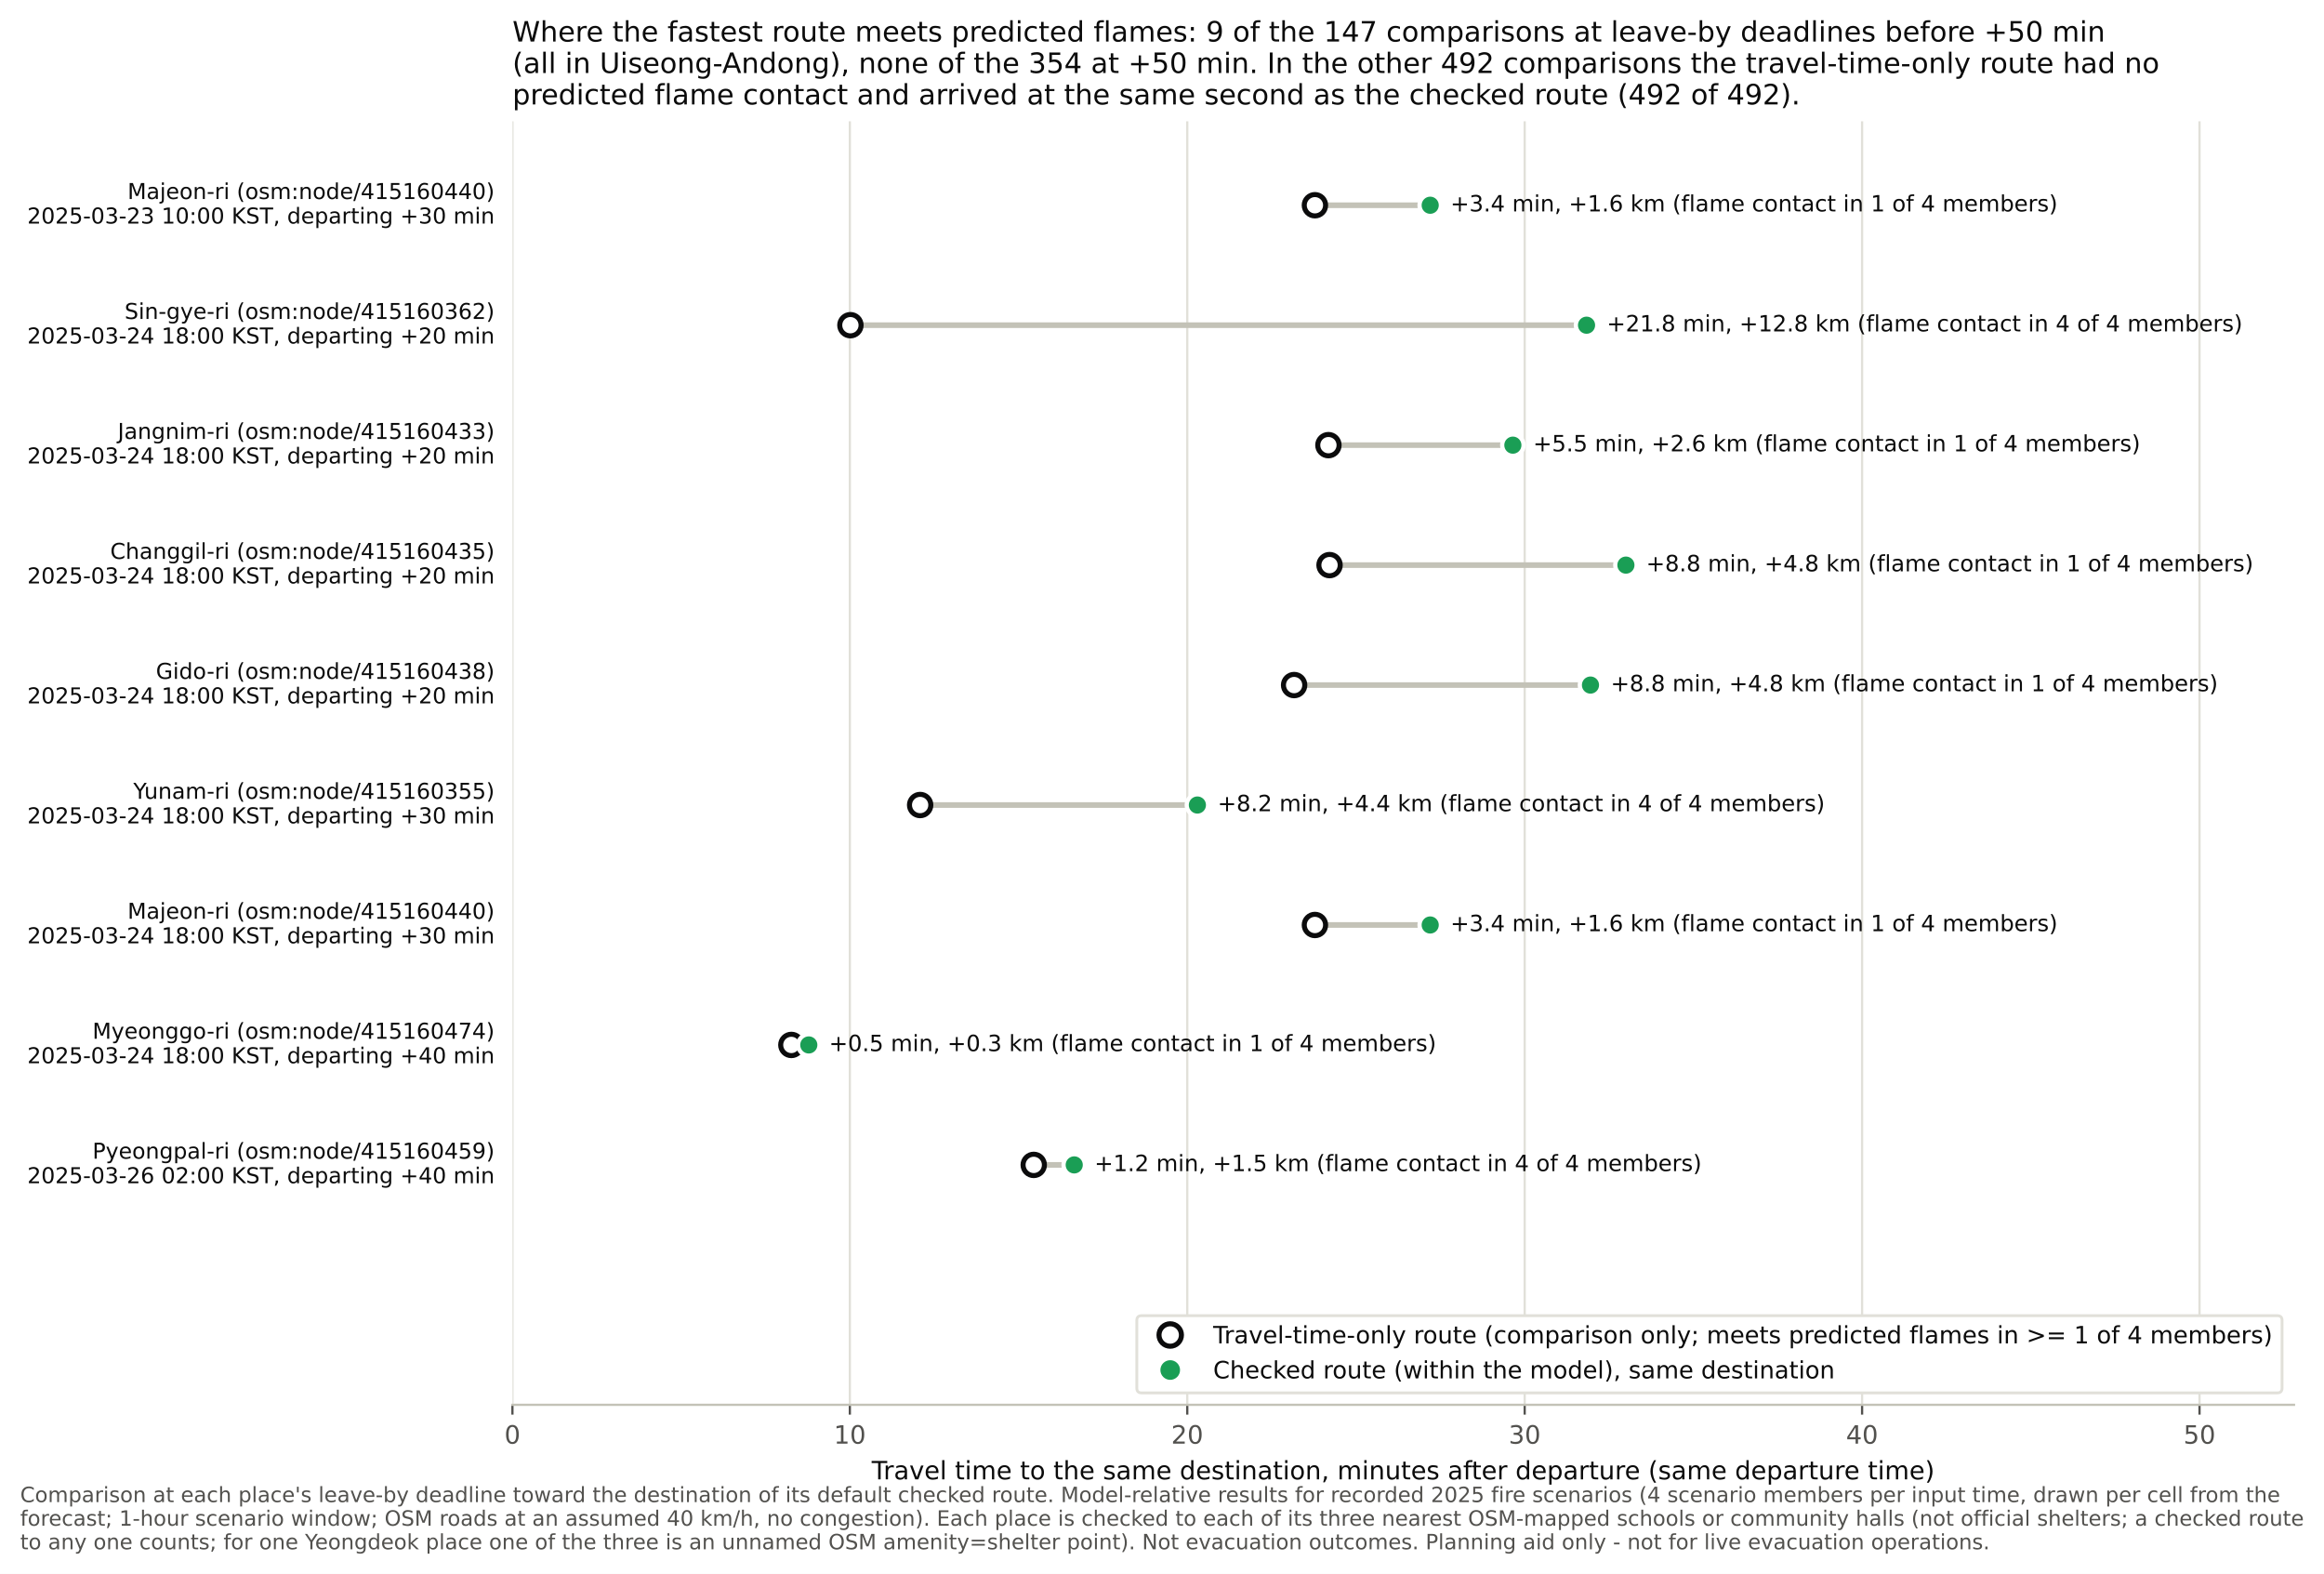
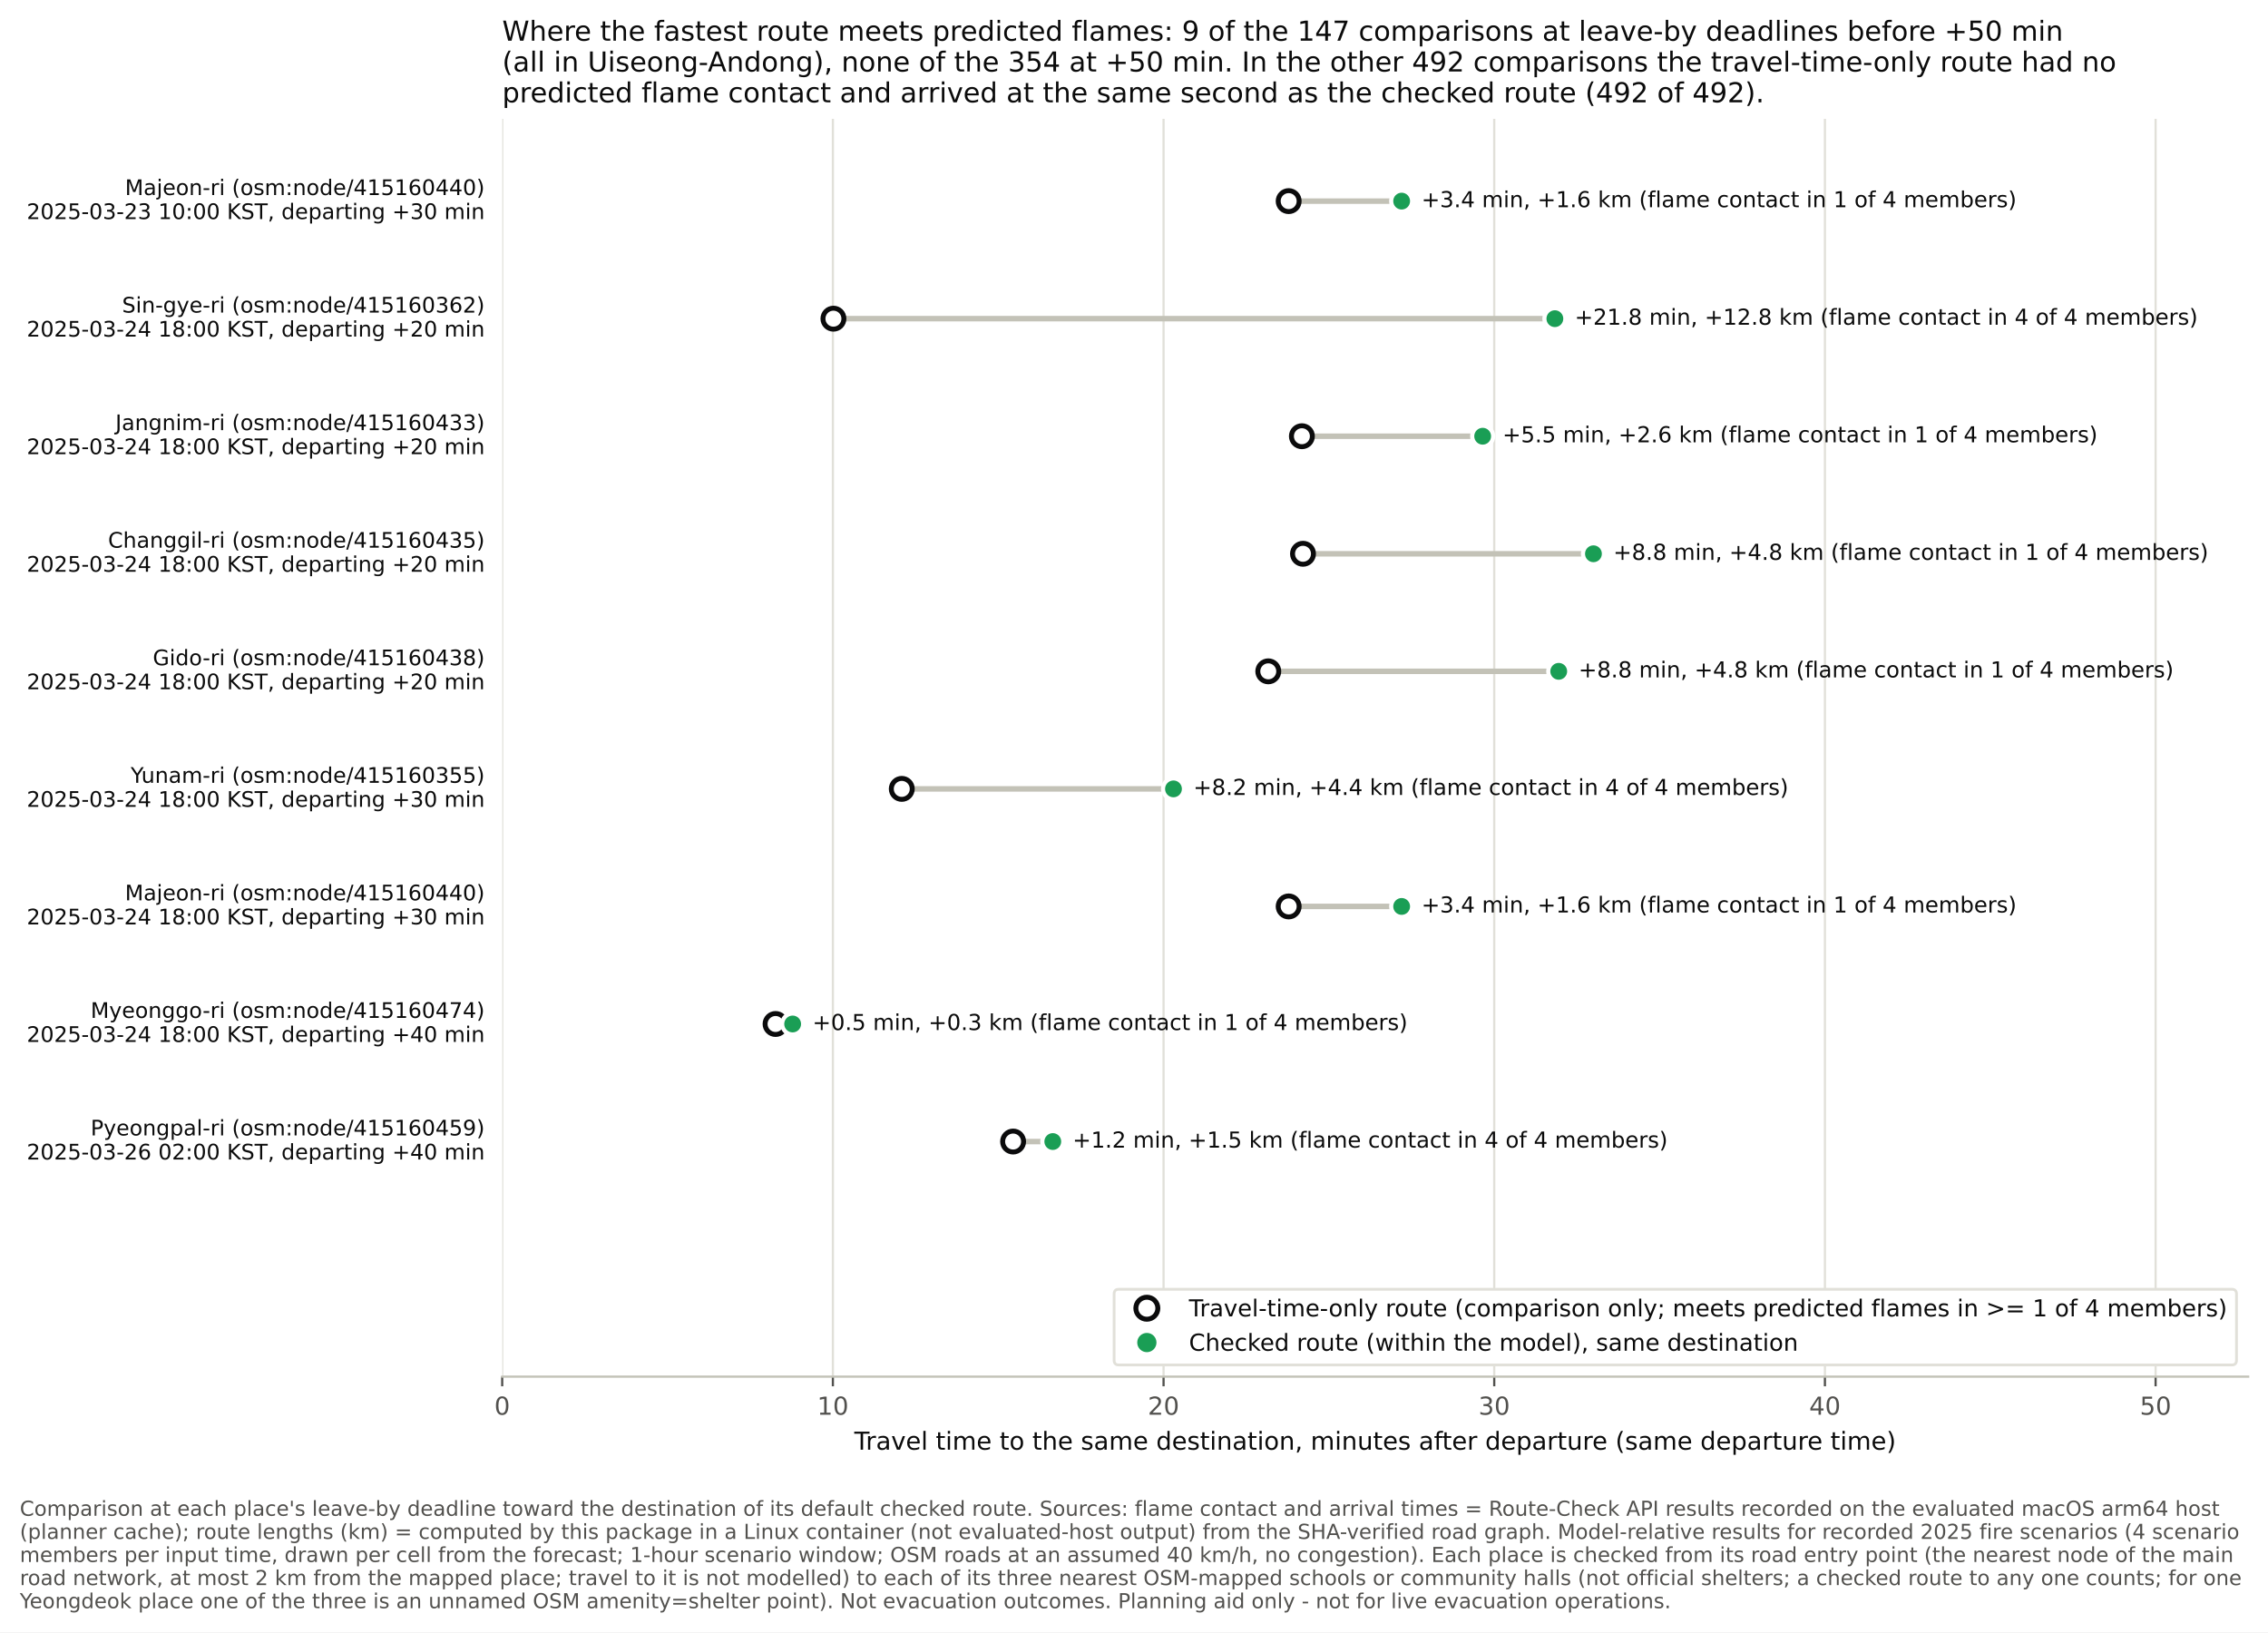
- <svg xmlns="http://www.w3.org/2000/svg" xmlns:xlink="http://www.w3.org/1999/xlink" width="827.891pt" height="560.598pt" viewBox="0 0 827.891 560.598" version="1.1">
+ <svg xmlns="http://www.w3.org/2000/svg" xmlns:xlink="http://www.w3.org/1999/xlink" width="824.4pt" height="593.314pt" viewBox="0 0 824.4 593.314" version="1.1">
  <defs>
    <style type="text/css">*{stroke-linejoin: round; stroke-linecap: butt}</style>
  </defs>
  <g id="figure_1">
    <g id="patch_1">
-       <path d="M 0 560.598  L 827.891 560.598  L 827.891 0  L 0 0  z " style="fill: #ffffff" />
+       <path d="M 0 593.314  L 824.4 593.314  L 824.4 0  L 0 0  z " style="fill: #ffffff" />
    </g>
    <g id="axes_1">
      <g id="patch_2">
        <path d="M 182.547 500.386  L 817.2 500.386  L 817.2 43.194  L 182.547 43.194  z " style="fill: #ffffff" />
      </g>
      <g id="matplotlib.axis_1">
        <g id="xtick_1">
          <g id="line2d_1">
            <path d="M 182.547 500.386  L 182.547 43.194  " clip-path="url(#p0546d9c8ae)" style="fill: none; stroke: #e1e0d9; stroke-width: 0.8; stroke-linecap: square" />
          </g>
          <g id="line2d_2">
            <defs>
              <path id="mf83647d664" d="M 0 0  L 0 3.5  " style="stroke: #52514e; stroke-width: 0.8" />
            </defs>
            <g>
              <use xlink:href="#mf83647d664" x="182.547" y="500.386" style="fill: #52514e; stroke: #52514e; stroke-width: 0.8" />
            </g>
          </g>
          <g id="text_1">
            <text style="fill: #52514e; font: 9px 'DejaVu Sans'; text-anchor: middle" x="182.547" y="514.225" transform="rotate(-0 182.547 514.2247)">0</text>
          </g>
        </g>
        <g id="xtick_2">
          <g id="line2d_3">
            <path d="M 302.746 500.386  L 302.746 43.194  " clip-path="url(#p0546d9c8ae)" style="fill: none; stroke: #e1e0d9; stroke-width: 0.8; stroke-linecap: square" />
          </g>
          <g id="line2d_4">
            <g>
              <use xlink:href="#mf83647d664" x="302.746" y="500.386" style="fill: #52514e; stroke: #52514e; stroke-width: 0.8" />
            </g>
          </g>
          <g id="text_2">
            <text style="fill: #52514e; font: 9px 'DejaVu Sans'; text-anchor: middle" x="302.746" y="514.225" transform="rotate(-0 302.7464 514.2247)">10</text>
          </g>
        </g>
        <g id="xtick_3">
          <g id="line2d_5">
            <path d="M 422.946 500.386  L 422.946 43.194  " clip-path="url(#p0546d9c8ae)" style="fill: none; stroke: #e1e0d9; stroke-width: 0.8; stroke-linecap: square" />
          </g>
          <g id="line2d_6">
            <g>
              <use xlink:href="#mf83647d664" x="422.946" y="500.386" style="fill: #52514e; stroke: #52514e; stroke-width: 0.8" />
            </g>
          </g>
          <g id="text_3">
            <text style="fill: #52514e; font: 9px 'DejaVu Sans'; text-anchor: middle" x="422.946" y="514.225" transform="rotate(-0 422.9459 514.2247)">20</text>
          </g>
        </g>
        <g id="xtick_4">
          <g id="line2d_7">
            <path d="M 543.145 500.386  L 543.145 43.194  " clip-path="url(#p0546d9c8ae)" style="fill: none; stroke: #e1e0d9; stroke-width: 0.8; stroke-linecap: square" />
          </g>
          <g id="line2d_8">
            <g>
              <use xlink:href="#mf83647d664" x="543.145" y="500.386" style="fill: #52514e; stroke: #52514e; stroke-width: 0.8" />
            </g>
          </g>
          <g id="text_4">
            <text style="fill: #52514e; font: 9px 'DejaVu Sans'; text-anchor: middle" x="543.145" y="514.225" transform="rotate(-0 543.1453 514.2247)">30</text>
          </g>
        </g>
        <g id="xtick_5">
          <g id="line2d_9">
            <path d="M 663.345 500.386  L 663.345 43.194  " clip-path="url(#p0546d9c8ae)" style="fill: none; stroke: #e1e0d9; stroke-width: 0.8; stroke-linecap: square" />
          </g>
          <g id="line2d_10">
            <g>
              <use xlink:href="#mf83647d664" x="663.345" y="500.386" style="fill: #52514e; stroke: #52514e; stroke-width: 0.8" />
            </g>
          </g>
          <g id="text_5">
            <text style="fill: #52514e; font: 9px 'DejaVu Sans'; text-anchor: middle" x="663.345" y="514.225" transform="rotate(-0 663.3447 514.2247)">40</text>
          </g>
        </g>
        <g id="xtick_6">
          <g id="line2d_11">
            <path d="M 783.544 500.386  L 783.544 43.194  " clip-path="url(#p0546d9c8ae)" style="fill: none; stroke: #e1e0d9; stroke-width: 0.8; stroke-linecap: square" />
          </g>
          <g id="line2d_12">
            <g>
              <use xlink:href="#mf83647d664" x="783.544" y="500.386" style="fill: #52514e; stroke: #52514e; stroke-width: 0.8" />
            </g>
          </g>
          <g id="text_6">
            <text style="fill: #52514e; font: 9px 'DejaVu Sans'; text-anchor: middle" x="783.544" y="514.225" transform="rotate(-0 783.5442 514.2247)">50</text>
          </g>
        </g>
        <g id="text_7">
          <text style="fill: #0b0b0b; font: 9px 'DejaVu Sans'; text-anchor: middle" x="499.873" y="526.935" transform="rotate(-0 499.8735 526.935)">Travel time to the same destination, minutes after departure (same departure time)</text>
        </g>
      </g>
      <g id="matplotlib.axis_2" />
      <g id="line2d_13">
        <path d="M 368.255 414.93  L 382.679 414.93  " clip-path="url(#p0546d9c8ae)" style="fill: none; stroke: #c3c2b7; stroke-width: 2; stroke-linecap: round" />
      </g>
      <g id="line2d_14">
        <path d="M 281.912 372.201  L 288.122 372.201  " clip-path="url(#p0546d9c8ae)" style="fill: none; stroke: #c3c2b7; stroke-width: 2; stroke-linecap: round" />
      </g>
      <g id="line2d_15">
        <path d="M 468.421 329.473  L 509.489 329.473  " clip-path="url(#p0546d9c8ae)" style="fill: none; stroke: #c3c2b7; stroke-width: 2; stroke-linecap: round" />
      </g>
      <g id="line2d_16">
        <path d="M 327.788 286.745  L 426.552 286.745  " clip-path="url(#p0546d9c8ae)" style="fill: none; stroke: #c3c2b7; stroke-width: 2; stroke-linecap: round" />
      </g>
      <g id="line2d_17">
        <path d="M 461.009 244.017  L 566.584 244.017  " clip-path="url(#p0546d9c8ae)" style="fill: none; stroke: #c3c2b7; stroke-width: 2; stroke-linecap: round" />
      </g>
      <g id="line2d_18">
        <path d="M 473.63 201.288  L 579.205 201.288  " clip-path="url(#p0546d9c8ae)" style="fill: none; stroke: #c3c2b7; stroke-width: 2; stroke-linecap: round" />
      </g>
      <g id="line2d_19">
        <path d="M 473.229 158.56  L 538.938 158.56  " clip-path="url(#p0546d9c8ae)" style="fill: none; stroke: #c3c2b7; stroke-width: 2; stroke-linecap: round" />
      </g>
      <g id="line2d_20">
        <path d="M 302.947 115.832  L 565.182 115.832  " clip-path="url(#p0546d9c8ae)" style="fill: none; stroke: #c3c2b7; stroke-width: 2; stroke-linecap: round" />
      </g>
      <g id="line2d_21">
        <path d="M 468.421 73.104  L 509.489 73.104  " clip-path="url(#p0546d9c8ae)" style="fill: none; stroke: #c3c2b7; stroke-width: 2; stroke-linecap: round" />
      </g>
      <g id="patch_3">
        <path d="M 182.547 500.386  L 817.2 500.386  " style="fill: none; stroke: #c3c2b7; stroke-width: 0.8; stroke-linejoin: miter; stroke-linecap: square" />
      </g>
      <g id="PathCollection_1">
        <defs>
          <path id="m7acad00483" d="M 0 3.808  C 1.01 3.808 1.979 3.407 2.693 2.693  C 3.407 1.979 3.808 1.01 3.808 0  C 3.808 -1.01 3.407 -1.979 2.693 -2.693  C 1.979 -3.407 1.01 -3.808 0 -3.808  C -1.01 -3.808 -1.979 -3.407 -2.693 -2.693  C -3.407 -1.979 -3.808 -1.01 -3.808 0  C -3.808 1.01 -3.407 1.979 -2.693 2.693  C -1.979 3.407 -1.01 3.808 0 3.808  z " style="stroke: #0b0b0c; stroke-width: 1.8" />
        </defs>
        <g clip-path="url(#p0546d9c8ae)">
          <use xlink:href="#m7acad00483" x="368.255" y="414.93" style="fill: #ffffff; stroke: #0b0b0c; stroke-width: 1.8" />
        </g>
      </g>
      <g id="PathCollection_2">
        <defs>
          <path id="m1a3d055303" d="M 0 3.808  C 1.01 3.808 1.979 3.407 2.693 2.693  C 3.407 1.979 3.808 1.01 3.808 0  C 3.808 -1.01 3.407 -1.979 2.693 -2.693  C 1.979 -3.407 1.01 -3.808 0 -3.808  C -1.01 -3.808 -1.979 -3.407 -2.693 -2.693  C -3.407 -1.979 -3.808 -1.01 -3.808 0  C -3.808 1.01 -3.407 1.979 -2.693 2.693  C -1.979 3.407 -1.01 3.808 0 3.808  z " style="stroke: #ffffff; stroke-width: 1.5" />
        </defs>
        <g clip-path="url(#p0546d9c8ae)">
          <use xlink:href="#m1a3d055303" x="382.679" y="414.93" style="fill: #1a9e55; stroke: #ffffff; stroke-width: 1.5" />
        </g>
      </g>
      <g id="text_8">
        <text style="fill: #0b0b0b; font: 8px 'DejaVu Sans'; text-anchor: start" x="389.891" y="417.137" transform="rotate(-0 389.891 417.1371)">+1.2 min, +1.5 km (flame contact in 4 of 4 members)</text>
      </g>
      <g id="text_9">
        <text style="fill: #0b0b0b; font: 7.8px 'DejaVu Sans'" transform="translate(32.94128 412.7148)">Pyeongpal-ri (osm:node/415160459)</text>
        <text style="fill: #0b0b0b; font: 7.8px 'DejaVu Sans'" transform="translate(9.708251 421.4491)">2025-03-26 02:00 KST, departing +40 min</text>
      </g>
      <g id="PathCollection_3">
        <g clip-path="url(#p0546d9c8ae)">
          <use xlink:href="#m7acad00483" x="281.912" y="372.201" style="fill: #ffffff; stroke: #0b0b0c; stroke-width: 1.8" />
        </g>
      </g>
      <g id="PathCollection_4">
        <g clip-path="url(#p0546d9c8ae)">
          <use xlink:href="#m1a3d055303" x="288.122" y="372.201" style="fill: #1a9e55; stroke: #ffffff; stroke-width: 1.5" />
        </g>
      </g>
      <g id="text_10">
        <text style="fill: #0b0b0b; font: 8px 'DejaVu Sans'; text-anchor: start" x="295.334" y="374.409" transform="rotate(-0 295.3341 374.4089)">+0.5 min, +0.3 km (flame contact in 1 of 4 members)</text>
      </g>
      <g id="text_11">
        <text style="fill: #0b0b0b; font: 7.8px 'DejaVu Sans'" transform="translate(32.9425 369.9866)">Myeonggo-ri (osm:node/415160474)</text>
        <text style="fill: #0b0b0b; font: 7.8px 'DejaVu Sans'" transform="translate(9.708251 378.7208)">2025-03-24 18:00 KST, departing +40 min</text>
      </g>
      <g id="PathCollection_5">
        <g clip-path="url(#p0546d9c8ae)">
          <use xlink:href="#m7acad00483" x="468.421" y="329.473" style="fill: #ffffff; stroke: #0b0b0c; stroke-width: 1.8" />
        </g>
      </g>
      <g id="PathCollection_6">
        <g clip-path="url(#p0546d9c8ae)">
          <use xlink:href="#m1a3d055303" x="509.489" y="329.473" style="fill: #1a9e55; stroke: #ffffff; stroke-width: 1.5" />
        </g>
      </g>
      <g id="text_12">
        <text style="fill: #0b0b0b; font: 8px 'DejaVu Sans'; text-anchor: start" x="516.701" y="331.681" transform="rotate(-0 516.7014 331.6807)">+3.4 min, +1.6 km (flame contact in 1 of 4 members)</text>
      </g>
      <g id="text_13">
        <text style="fill: #0b0b0b; font: 7.8px 'DejaVu Sans'" transform="translate(45.43469 327.2583)">Majeon-ri (osm:node/415160440)</text>
        <text style="fill: #0b0b0b; font: 7.8px 'DejaVu Sans'" transform="translate(9.708251 335.9926)">2025-03-24 18:00 KST, departing +30 min</text>
      </g>
      <g id="PathCollection_7">
        <g clip-path="url(#p0546d9c8ae)">
          <use xlink:href="#m7acad00483" x="327.788" y="286.745" style="fill: #ffffff; stroke: #0b0b0c; stroke-width: 1.8" />
        </g>
      </g>
      <g id="PathCollection_8">
        <g clip-path="url(#p0546d9c8ae)">
          <use xlink:href="#m1a3d055303" x="426.552" y="286.745" style="fill: #1a9e55; stroke: #ffffff; stroke-width: 1.5" />
        </g>
      </g>
      <g id="text_14">
        <text style="fill: #0b0b0b; font: 8px 'DejaVu Sans'; text-anchor: start" x="433.764" y="288.952" transform="rotate(-0 433.7638 288.9524)">+8.2 min, +4.4 km (flame contact in 4 of 4 members)</text>
      </g>
      <g id="text_15">
        <text style="fill: #0b0b0b; font: 7.8px 'DejaVu Sans'" transform="translate(47.4956 284.5301)">Yunam-ri (osm:node/415160355)</text>
        <text style="fill: #0b0b0b; font: 7.8px 'DejaVu Sans'" transform="translate(9.708251 293.2644)">2025-03-24 18:00 KST, departing +30 min</text>
      </g>
      <g id="PathCollection_9">
        <g clip-path="url(#p0546d9c8ae)">
          <use xlink:href="#m7acad00483" x="461.009" y="244.017" style="fill: #ffffff; stroke: #0b0b0c; stroke-width: 1.8" />
        </g>
      </g>
      <g id="PathCollection_10">
        <g clip-path="url(#p0546d9c8ae)">
          <use xlink:href="#m1a3d055303" x="566.584" y="244.017" style="fill: #1a9e55; stroke: #ffffff; stroke-width: 1.5" />
        </g>
      </g>
      <g id="text_16">
        <text style="fill: #0b0b0b; font: 8px 'DejaVu Sans'; text-anchor: start" x="573.796" y="246.224" transform="rotate(-0 573.7962 246.2242)">+8.8 min, +4.8 km (flame contact in 1 of 4 members)</text>
      </g>
      <g id="text_17">
        <text style="fill: #0b0b0b; font: 7.8px 'DejaVu Sans'" transform="translate(55.54544 241.8019)">Gido-ri (osm:node/415160438)</text>
        <text style="fill: #0b0b0b; font: 7.8px 'DejaVu Sans'" transform="translate(9.708251 250.5362)">2025-03-24 18:00 KST, departing +20 min</text>
      </g>
      <g id="PathCollection_11">
        <g clip-path="url(#p0546d9c8ae)">
          <use xlink:href="#m7acad00483" x="473.63" y="201.288" style="fill: #ffffff; stroke: #0b0b0c; stroke-width: 1.8" />
        </g>
      </g>
      <g id="PathCollection_12">
        <g clip-path="url(#p0546d9c8ae)">
          <use xlink:href="#m1a3d055303" x="579.205" y="201.288" style="fill: #1a9e55; stroke: #ffffff; stroke-width: 1.5" />
        </g>
      </g>
      <g id="text_18">
        <text style="fill: #0b0b0b; font: 8px 'DejaVu Sans'; text-anchor: start" x="586.417" y="203.496" transform="rotate(-0 586.4171 203.496)">+8.8 min, +4.8 km (flame contact in 1 of 4 members)</text>
      </g>
      <g id="text_19">
        <text style="fill: #0b0b0b; font: 7.8px 'DejaVu Sans'" transform="translate(39.27634 199.0737)">Changgil-ri (osm:node/415160435)</text>
        <text style="fill: #0b0b0b; font: 7.8px 'DejaVu Sans'" transform="translate(9.708251 207.808)">2025-03-24 18:00 KST, departing +20 min</text>
      </g>
      <g id="PathCollection_13">
        <g clip-path="url(#p0546d9c8ae)">
          <use xlink:href="#m7acad00483" x="473.229" y="158.56" style="fill: #ffffff; stroke: #0b0b0c; stroke-width: 1.8" />
        </g>
      </g>
      <g id="PathCollection_14">
        <g clip-path="url(#p0546d9c8ae)">
          <use xlink:href="#m1a3d055303" x="538.938" y="158.56" style="fill: #1a9e55; stroke: #ffffff; stroke-width: 1.5" />
        </g>
      </g>
      <g id="text_20">
        <text style="fill: #0b0b0b; font: 8px 'DejaVu Sans'; text-anchor: start" x="546.15" y="160.768" transform="rotate(-0 546.1503 160.7678)">+5.5 min, +2.6 km (flame contact in 1 of 4 members)</text>
      </g>
      <g id="text_21">
        <text style="fill: #0b0b0b; font: 7.8px 'DejaVu Sans'" transform="translate(41.94297 156.3454)">Jangnim-ri (osm:node/415160433)</text>
        <text style="fill: #0b0b0b; font: 7.8px 'DejaVu Sans'" transform="translate(9.708251 165.0797)">2025-03-24 18:00 KST, departing +20 min</text>
      </g>
      <g id="PathCollection_15">
        <g clip-path="url(#p0546d9c8ae)">
          <use xlink:href="#m7acad00483" x="302.947" y="115.832" style="fill: #ffffff; stroke: #0b0b0c; stroke-width: 1.8" />
        </g>
      </g>
      <g id="PathCollection_16">
        <g clip-path="url(#p0546d9c8ae)">
          <use xlink:href="#m1a3d055303" x="565.182" y="115.832" style="fill: #1a9e55; stroke: #ffffff; stroke-width: 1.5" />
        </g>
      </g>
      <g id="text_22">
        <text style="fill: #0b0b0b; font: 8px 'DejaVu Sans'; text-anchor: start" x="572.394" y="118.04" transform="rotate(-0 572.3938 118.0395)">+21.8 min, +12.8 km (flame contact in 4 of 4 members)</text>
      </g>
      <g id="text_23">
        <text style="fill: #0b0b0b; font: 7.8px 'DejaVu Sans'" transform="translate(44.38291 113.6172)">Sin-gye-ri (osm:node/415160362)</text>
        <text style="fill: #0b0b0b; font: 7.8px 'DejaVu Sans'" transform="translate(9.708251 122.3515)">2025-03-24 18:00 KST, departing +20 min</text>
      </g>
      <g id="PathCollection_17">
        <g clip-path="url(#p0546d9c8ae)">
          <use xlink:href="#m7acad00483" x="468.421" y="73.104" style="fill: #ffffff; stroke: #0b0b0c; stroke-width: 1.8" />
        </g>
      </g>
      <g id="PathCollection_18">
        <g clip-path="url(#p0546d9c8ae)">
          <use xlink:href="#m1a3d055303" x="509.489" y="73.104" style="fill: #1a9e55; stroke: #ffffff; stroke-width: 1.5" />
        </g>
      </g>
      <g id="text_24">
        <text style="fill: #0b0b0b; font: 8px 'DejaVu Sans'; text-anchor: start" x="516.701" y="75.311" transform="rotate(-0 516.7014 75.31132)">+3.4 min, +1.6 km (flame contact in 1 of 4 members)</text>
      </g>
      <g id="text_25">
        <text style="fill: #0b0b0b; font: 7.8px 'DejaVu Sans'" transform="translate(45.43469 70.88899)">Majeon-ri (osm:node/415160440)</text>
        <text style="fill: #0b0b0b; font: 7.8px 'DejaVu Sans'" transform="translate(9.708251 79.62328)">2025-03-23 10:00 KST, departing +30 min</text>
      </g>
      <g id="text_26">
        <text style="fill: #0b0b0b; font: 10px 'DejaVu Sans'" transform="translate(182.547 14.79844)">Where the fastest route meets predicted flames: 9 of the 147 comparisons at leave-by deadlines before +50 min</text>
        <text style="fill: #0b0b0b; font: 10px 'DejaVu Sans'" transform="translate(182.547 25.99625)">(all in Uiseong-Andong), none of the 354 at +50 min. In the other 492 comparisons the travel-time-only route had no</text>
        <text style="fill: #0b0b0b; font: 10px 'DejaVu Sans'" transform="translate(182.547 37.19406)">predicted flame contact and arrived at the same second as the checked route (492 of 492).</text>
      </g>
      <g id="legend_1">
        <g id="patch_4">
          <path d="M 406.673 496.136  L 811.25 496.136  Q 812.95 496.136 812.95 494.436  L 812.95 470.333  Q 812.95 468.633 811.25 468.633  L 406.673 468.633  Q 404.973 468.633 404.973 470.333  L 404.973 494.436  Q 404.973 496.136 406.673 496.136  z " style="fill: #ffffff; stroke: #e1e0d9; stroke-linejoin: miter" />
        </g>
        <g id="line2d_22">
          <defs>
            <path id="m6f4817323e" d="M 0 4  C 1.061 4 2.078 3.579 2.828 2.828  C 3.579 2.078 4 1.061 4 0  C 4 -1.061 3.579 -2.078 2.828 -2.828  C 2.078 -3.579 1.061 -4 0 -4  C -1.061 -4 -2.078 -3.579 -2.828 -2.828  C -3.579 -2.078 -4 -1.061 -4 0  C -4 1.061 -3.579 2.078 -2.828 2.828  C -2.078 3.579 -1.061 4 0 4  z " style="stroke: #0b0b0c; stroke-width: 1.8" />
          </defs>
          <g>
            <use xlink:href="#m6f4817323e" x="416.873" y="475.517" style="fill: #ffffff; stroke: #0b0b0c; stroke-width: 1.8" />
          </g>
        </g>
        <g id="text_27">
          <text style="fill: #0b0b0b; font: 8.5px 'DejaVu Sans'; text-anchor: start" x="432.173" y="478.492" transform="rotate(-0 432.1726 478.4919)">Travel-time-only route (comparison only; meets predicted flames in &gt;= 1 of 4 members)</text>
        </g>
        <g id="line2d_23">
          <defs>
            <path id="m2525b6ef50" d="M 0 4  C 1.061 4 2.078 3.579 2.828 2.828  C 3.579 2.078 4 1.061 4 0  C 4 -1.061 3.579 -2.078 2.828 -2.828  C 2.078 -3.579 1.061 -4 0 -4  C -1.061 -4 -2.078 -3.579 -2.828 -2.828  C -3.579 -2.078 -4 -1.061 -4 0  C -4 1.061 -3.579 2.078 -2.828 2.828  C -2.078 3.579 -1.061 4 0 4  z " style="stroke: #ffffff" />
          </defs>
          <g>
            <use xlink:href="#m2525b6ef50" x="416.873" y="487.993" style="fill: #1a9e55; stroke: #ffffff" />
          </g>
        </g>
        <g id="text_28">
          <text style="fill: #0b0b0b; font: 8.5px 'DejaVu Sans'; text-anchor: start" x="432.173" y="490.968" transform="rotate(-0 432.1726 490.9683)">Checked route (within the model), same destination</text>
        </g>
      </g>
    </g>
    <g id="text_29">
-       <text style="fill: #52514e; font: 7.5px 'DejaVu Sans'" transform="translate(7.2 535.0411)">Comparison at each place's leave-by deadline toward the destination of its default checked route. Model-relative results for recorded 2025 fire scenarios (4 scenario members per input time, drawn per cell from the</text>
-       <text style="fill: #52514e; font: 7.5px 'DejaVu Sans'" transform="translate(7.2 543.4395)">forecast; 1-hour scenario window; OSM roads at an assumed 40 km/h, no congestion). Each place is checked to each of its three nearest OSM-mapped schools or community halls (not official shelters; a checked route</text>
-       <text style="fill: #52514e; font: 7.5px 'DejaVu Sans'" transform="translate(7.2 551.8378)">to any one counts; for one Yeongdeok place one of the three is an unnamed OSM amenity=shelter point). Not evacuation outcomes. Planning aid only - not for live evacuation operations.</text>
+       <text style="fill: #52514e; font: 7.5px 'DejaVu Sans'" transform="translate(7.2 550.9609)">Comparison at each place's leave-by deadline toward the destination of its default checked route. Sources: flame contact and arrival times = Route-Check API results recorded on the evaluated macOS arm64 host</text>
+       <text style="fill: #52514e; font: 7.5px 'DejaVu Sans'" transform="translate(7.2 559.3592)">(planner cache); route lengths (km) = computed by this package in a Linux container (not evaluated-host output) from the SHA-verified road graph. Model-relative results for recorded 2025 fire scenarios (4 scenario</text>
+       <text style="fill: #52514e; font: 7.5px 'DejaVu Sans'" transform="translate(7.2 567.7576)">members per input time, drawn per cell from the forecast; 1-hour scenario window; OSM roads at an assumed 40 km/h, no congestion). Each place is checked from its road entry point (the nearest node of the main</text>
+       <text style="fill: #52514e; font: 7.5px 'DejaVu Sans'" transform="translate(7.2 576.156)">road network, at most 2 km from the mapped place; travel to it is not modelled) to each of its three nearest OSM-mapped schools or community halls (not official shelters; a checked route to any one counts; for one</text>
+       <text style="fill: #52514e; font: 7.5px 'DejaVu Sans'" transform="translate(7.2 584.5543)">Yeongdeok place one of the three is an unnamed OSM amenity=shelter point). Not evacuation outcomes. Planning aid only - not for live evacuation operations.</text>
    </g>
  </g>
  <defs>
    <clipPath id="p0546d9c8ae">
      <rect x="182.547" y="43.194" width="634.653" height="457.192" />
    </clipPath>
  </defs>
</svg>
